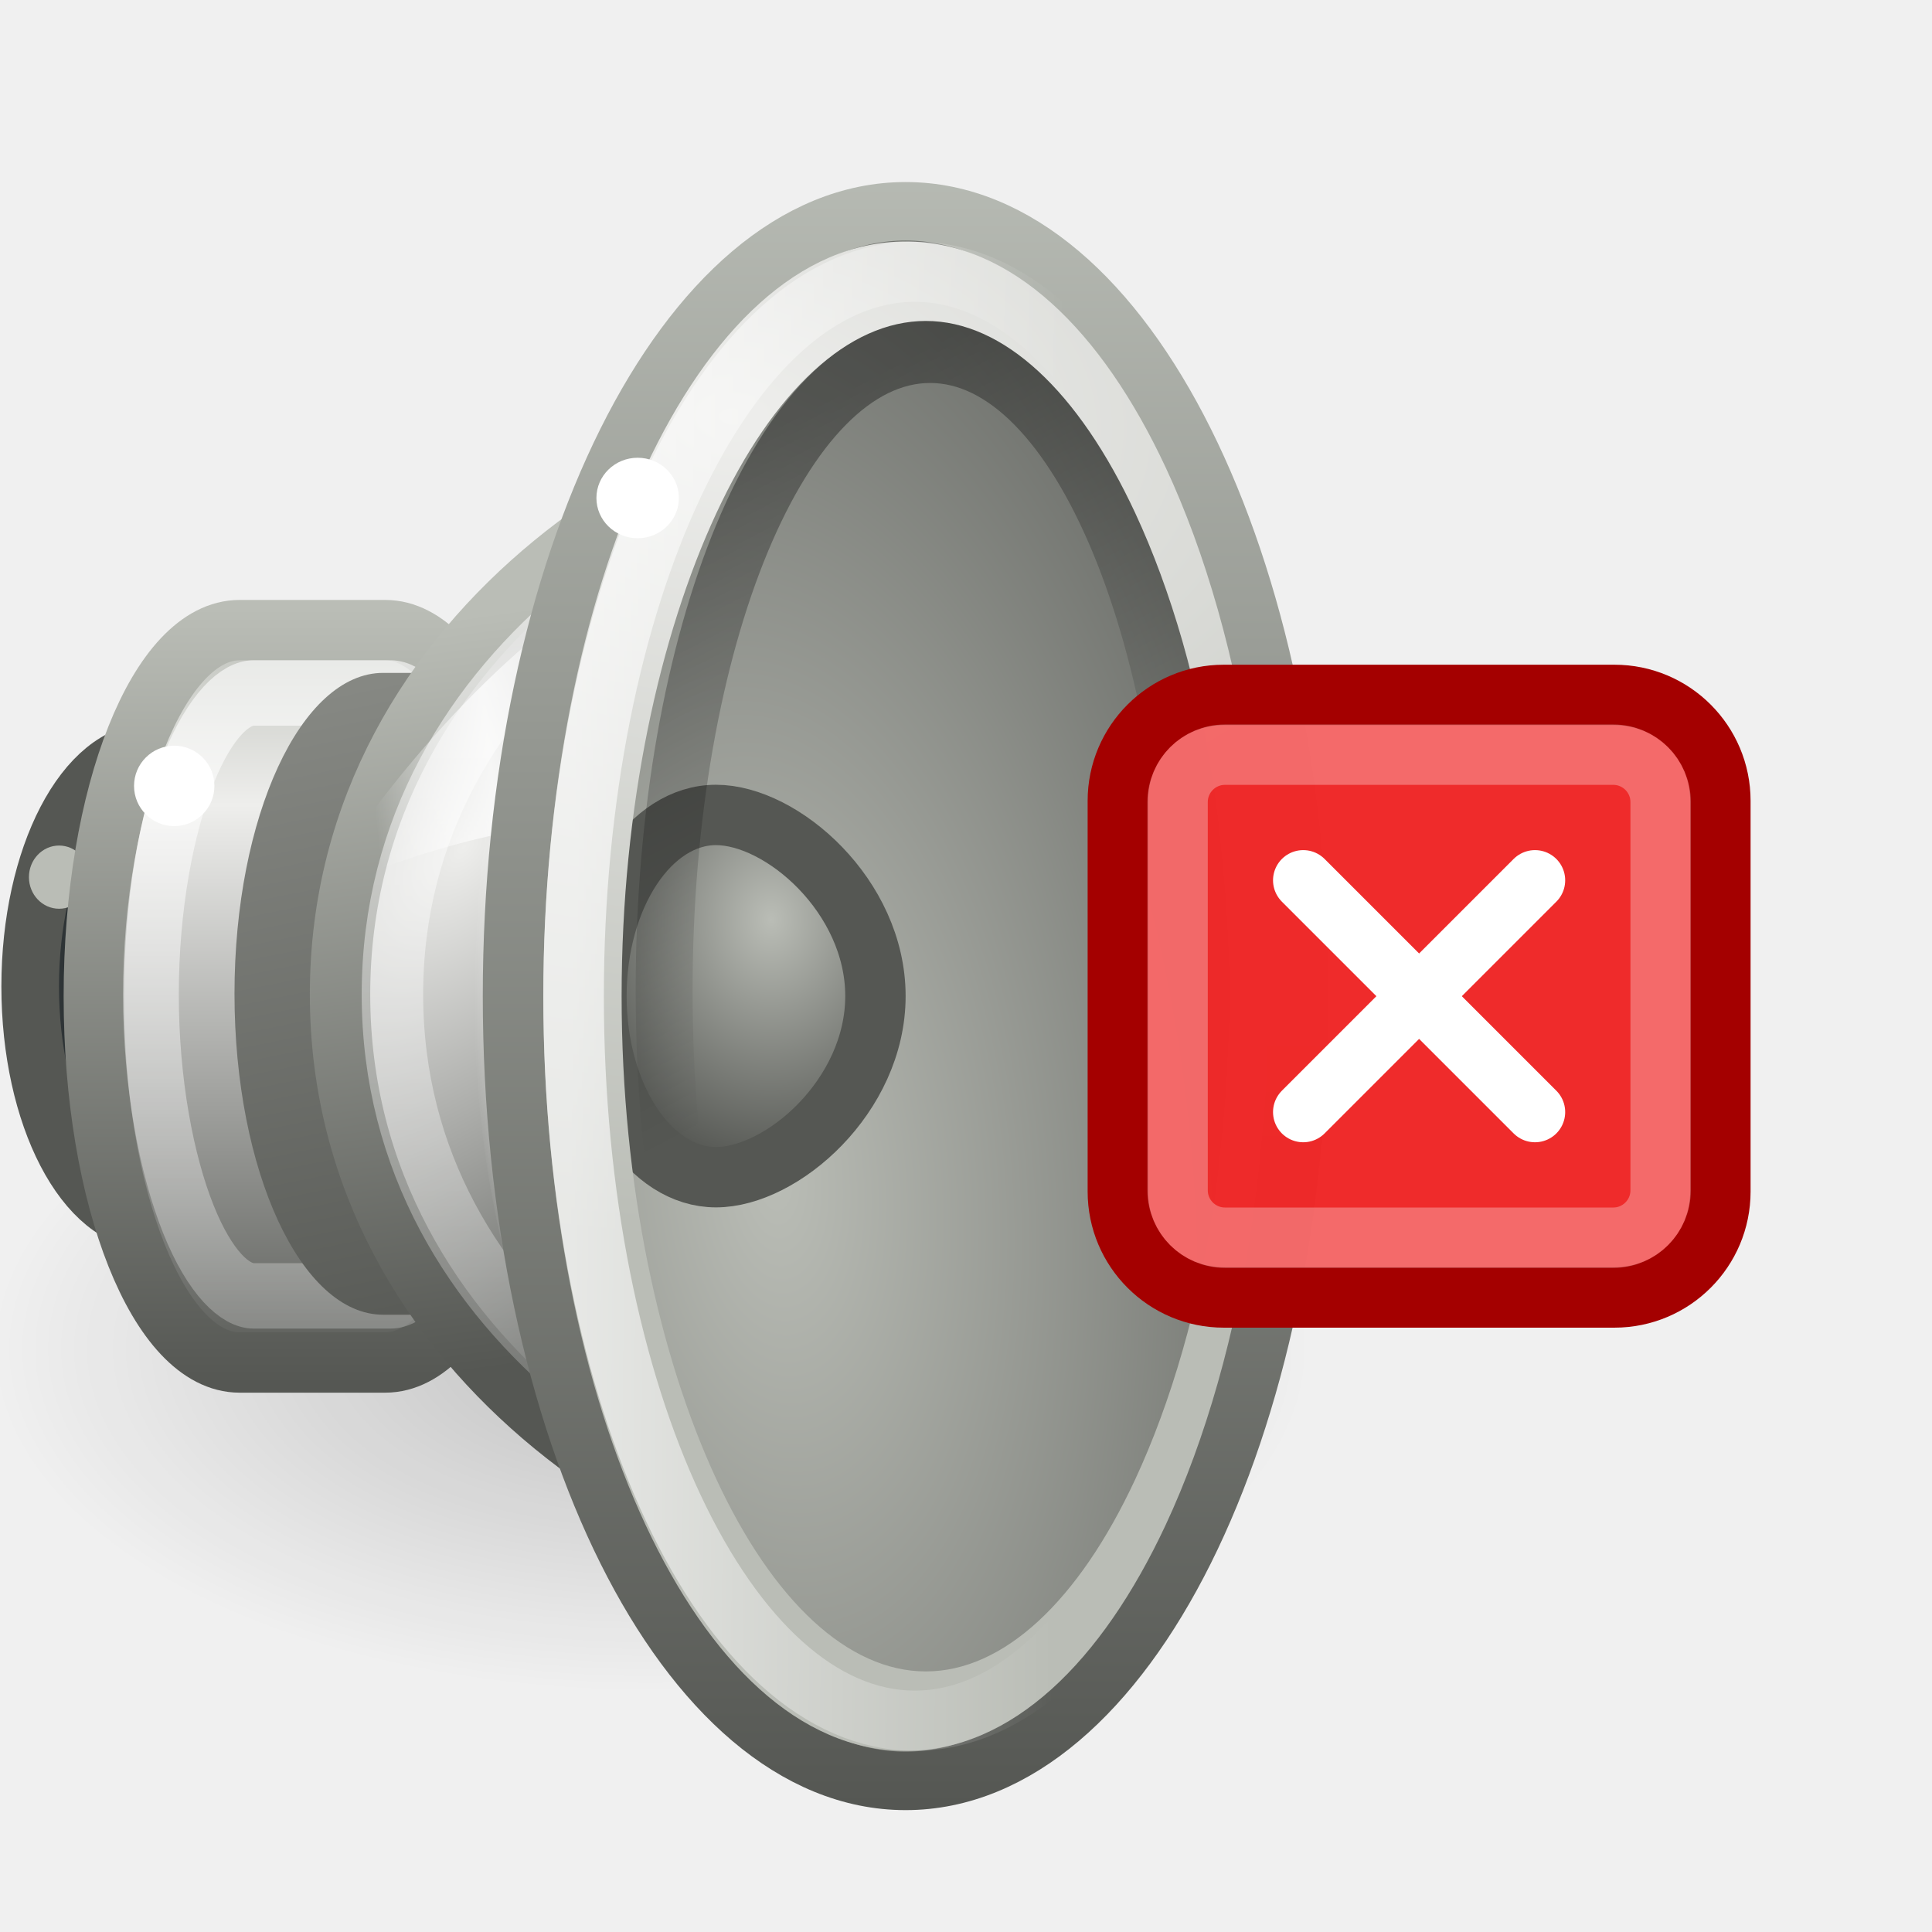
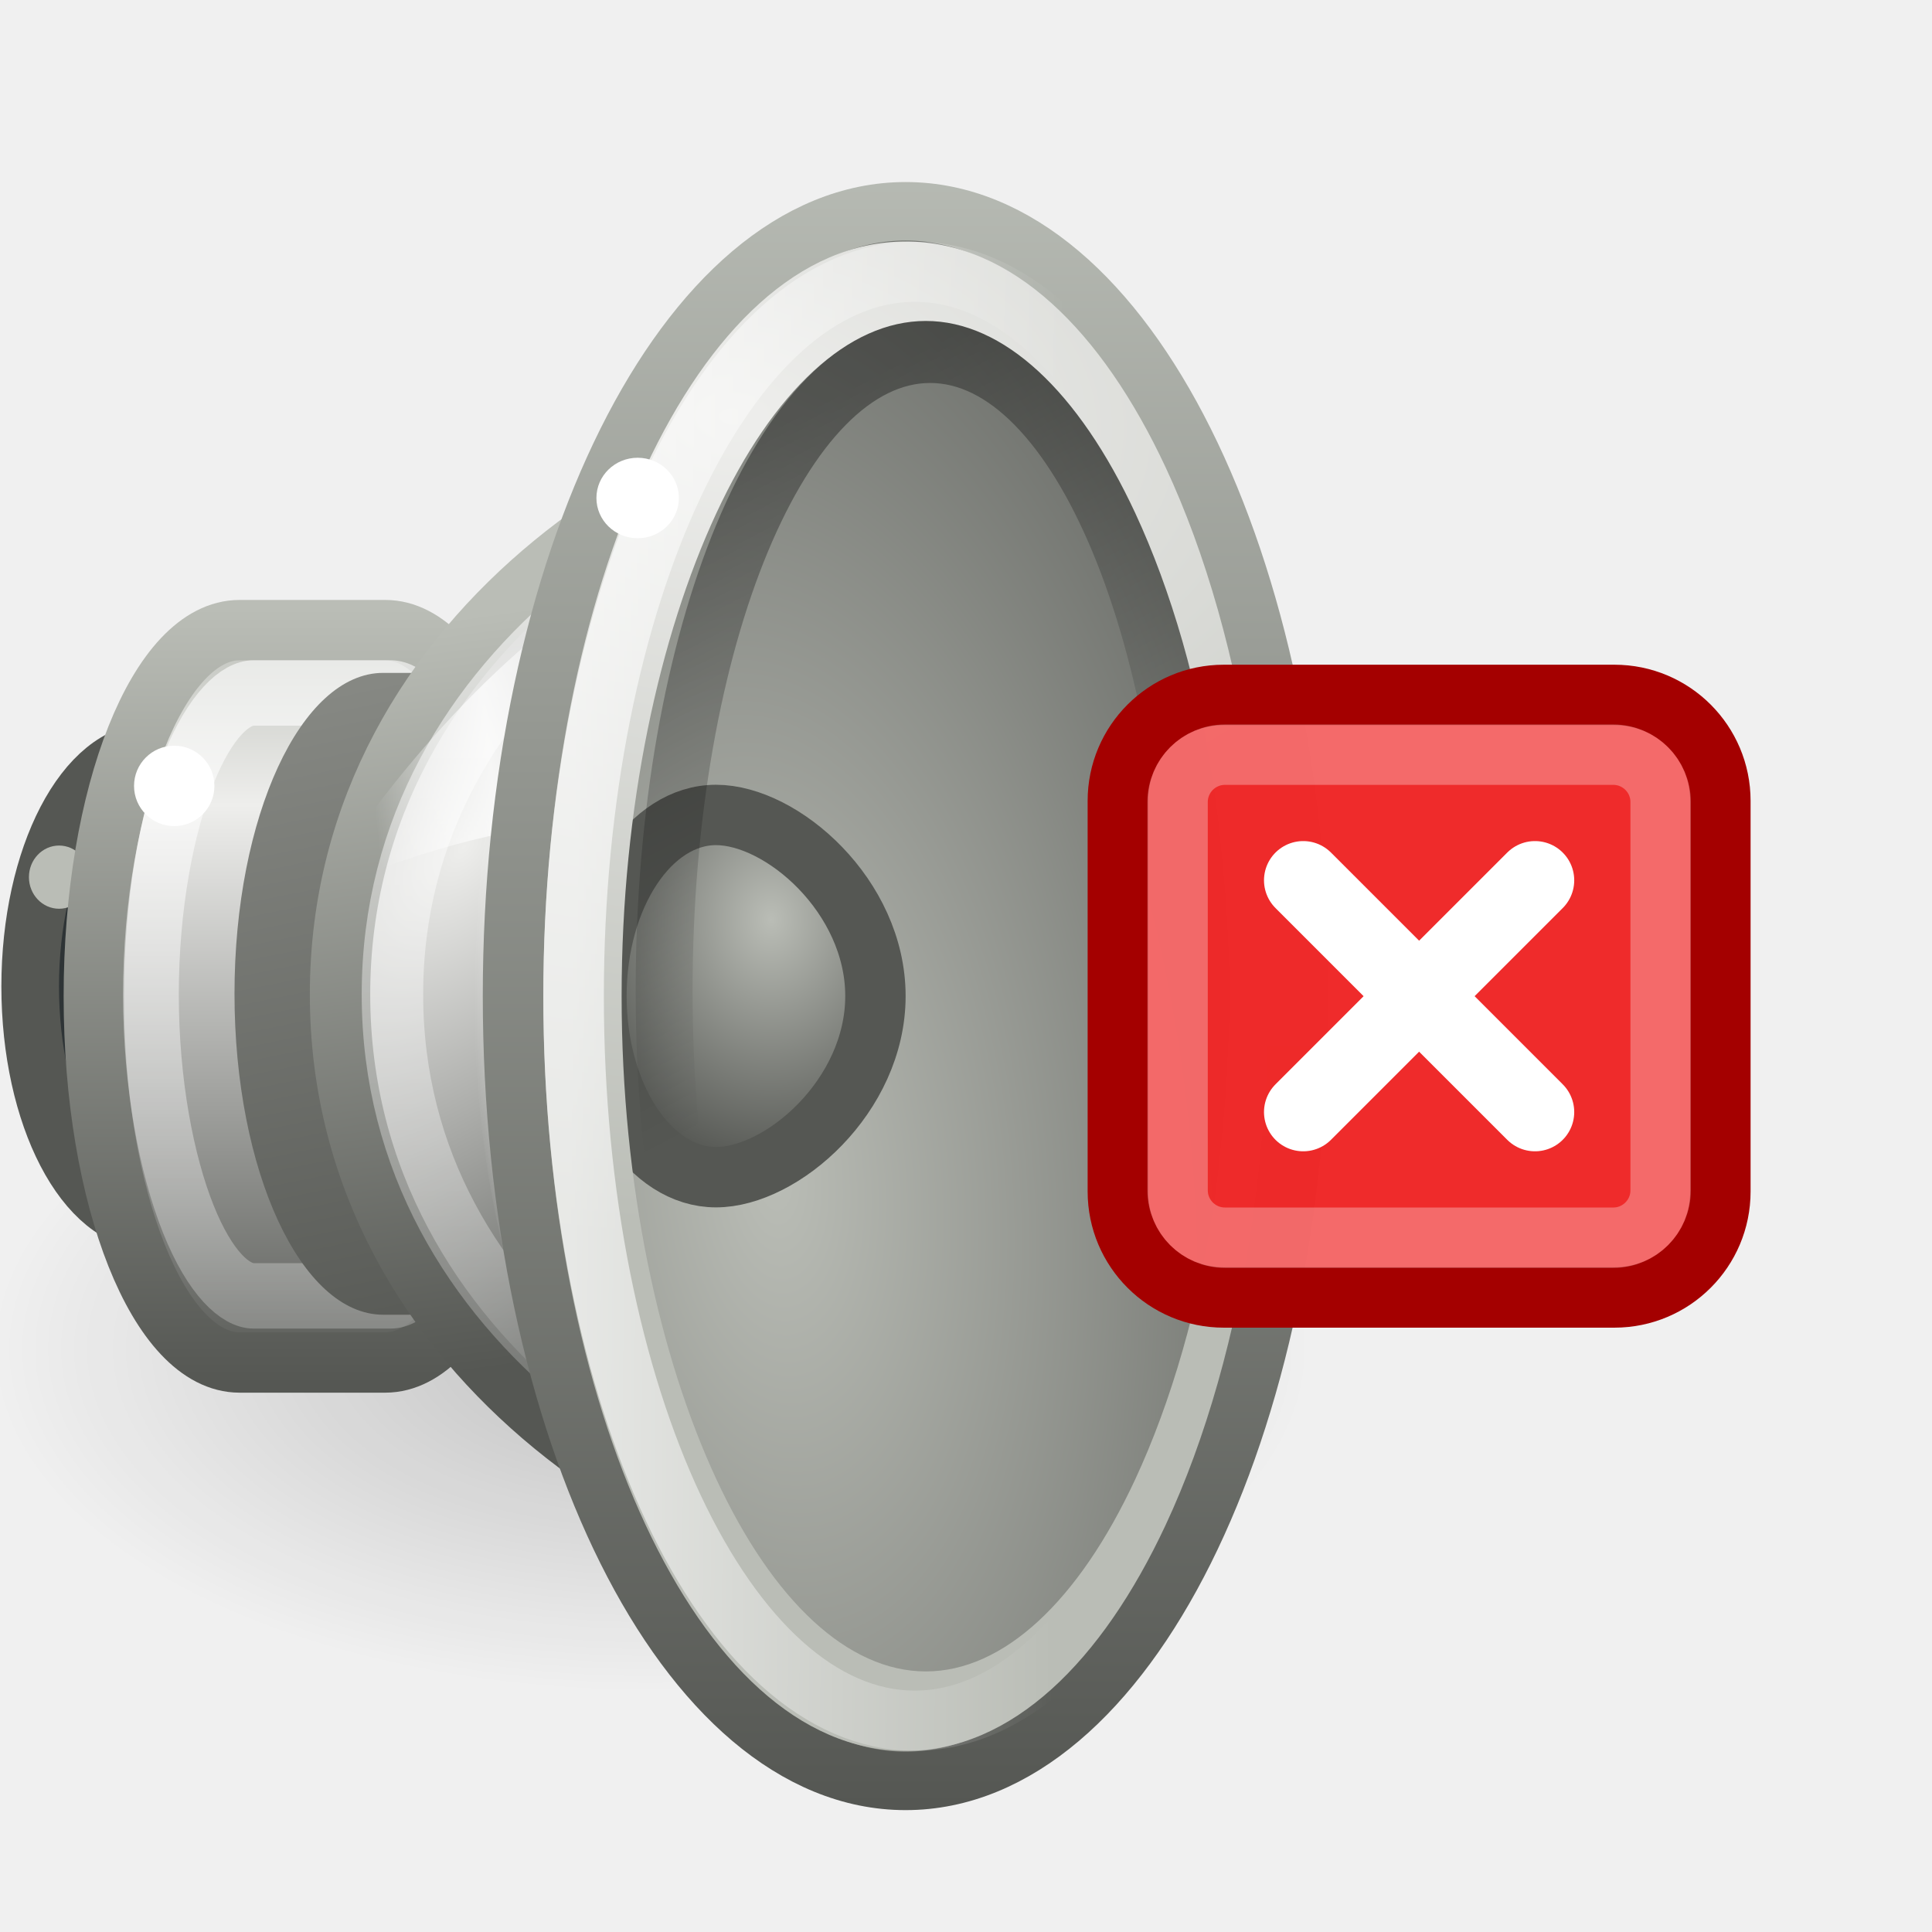
<svg xmlns="http://www.w3.org/2000/svg" xmlns:xlink="http://www.w3.org/1999/xlink" width="32" height="32" id="svg2" version="1.0">
  <defs id="defs4">
    <linearGradient id="linearGradient6700">
      <stop style="stop-color:#ffffff;stop-opacity:1;" offset="0" id="stop6702" />
      <stop style="stop-color:#ffffff;stop-opacity:0;" offset="1" id="stop6704" />
    </linearGradient>
    <linearGradient id="linearGradient6628">
      <stop style="stop-color:#000000;stop-opacity:1;" offset="0" id="stop6630" />
      <stop style="stop-color:#000000;stop-opacity:0;" offset="1" id="stop6632" />
    </linearGradient>
    <linearGradient id="linearGradient6546">
      <stop style="stop-color:#555753;stop-opacity:1;" offset="0" id="stop6548" />
      <stop style="stop-color:#888a85;stop-opacity:1" offset="1" id="stop6550" />
    </linearGradient>
    <linearGradient id="linearGradient6667">
      <stop id="stop6669" offset="0" style="stop-color:#babdb6;stop-opacity:1" />
      <stop id="stop6671" offset="1" style="stop-color:#555753;stop-opacity:1" />
    </linearGradient>
    <linearGradient id="linearGradient6651">
      <stop style="stop-color:#ffffff;stop-opacity:1;" offset="0" id="stop6653" />
      <stop style="stop-color:#ffffff;stop-opacity:0;" offset="1" id="stop6655" />
    </linearGradient>
    <linearGradient id="linearGradient6643">
      <stop style="stop-color:#555753;stop-opacity:1" offset="0" id="stop6645" />
      <stop style="stop-color:#d3d7cf;stop-opacity:1" offset="1" id="stop6647" />
    </linearGradient>
    <linearGradient id="linearGradient6633">
      <stop id="stop6635" offset="0" style="stop-color:#eeeeec;stop-opacity:1;" />
      <stop id="stop6637" offset="1" style="stop-color:#61635f;stop-opacity:1" />
    </linearGradient>
    <linearGradient id="linearGradient6627">
      <stop style="stop-color:#555753;stop-opacity:1" offset="0" id="stop6629" />
      <stop style="stop-color:#babdb6;stop-opacity:1" offset="1" id="stop6631" />
    </linearGradient>
    <linearGradient id="linearGradient6607">
      <stop style="stop-color:#eeeeec;stop-opacity:1" offset="0" id="stop6609" />
      <stop style="stop-color:#babdb6;stop-opacity:1" offset="1" id="stop6611" />
    </linearGradient>
    <linearGradient id="linearGradient6589">
      <stop style="stop-color:#babdb6;stop-opacity:1" offset="0" id="stop6591" />
      <stop style="stop-color:#555753;stop-opacity:1" offset="1" id="stop6593" />
    </linearGradient>
    <linearGradient id="linearGradient6573">
      <stop style="stop-color:#ffffff;stop-opacity:1;" offset="0" id="stop6575" />
      <stop style="stop-color:#ffffff;stop-opacity:0;" offset="1" id="stop6577" />
    </linearGradient>
    <linearGradient id="linearGradient6531">
      <stop style="stop-color:#ffffff;stop-opacity:1;" offset="0" id="stop6533" />
      <stop style="stop-color:#ffffff;stop-opacity:0;" offset="1" id="stop6535" />
    </linearGradient>
    <linearGradient id="linearGradient5533">
      <stop style="stop-color:#555753;stop-opacity:1" offset="0" id="stop5535" />
      <stop style="stop-color:#babdb6;stop-opacity:1" offset="1" id="stop5537" />
    </linearGradient>
    <linearGradient id="linearGradient21662">
      <stop id="stop21664" offset="0" style="stop-color:#3465a4;stop-opacity:0;" />
      <stop style="stop-color:#3465a4;stop-opacity:0;" offset="0.819" id="stop21666" />
      <stop id="stop21668" offset="1" style="stop-color:#3465a4;stop-opacity:1" />
    </linearGradient>
    <linearGradient id="linearGradient21644">
      <stop id="stop21646" offset="0" style="stop-color:#3465a4;stop-opacity:0;" />
      <stop style="stop-color:#3465a4;stop-opacity:0;" offset="0.735" id="stop21648" />
      <stop id="stop21650" offset="1" style="stop-color:#3465a4;stop-opacity:1" />
    </linearGradient>
    <linearGradient id="linearGradient21622">
      <stop style="stop-color:#3465a4;stop-opacity:0;" offset="0" id="stop21624" />
      <stop id="stop21630" offset="0.855" style="stop-color:#3465a4;stop-opacity:0;" />
      <stop style="stop-color:#3465a4;stop-opacity:1" offset="1" id="stop21626" />
    </linearGradient>
    <linearGradient id="linearGradient17123">
      <stop style="stop-color:black;stop-opacity:1;" offset="0" id="stop17125" />
      <stop style="stop-color:black;stop-opacity:0;" offset="1" id="stop17127" />
    </linearGradient>
    <linearGradient id="linearGradient9086">
      <stop id="stop9088" offset="0" style="stop-color:black;stop-opacity:1;" />
      <stop id="stop9090" offset="1" style="stop-color:black;stop-opacity:0;" />
    </linearGradient>
    <linearGradient id="linearGradient6387">
      <stop style="stop-color:white;stop-opacity:1;" offset="0" id="stop6389" />
      <stop style="stop-color:white;stop-opacity:0;" offset="1" id="stop6391" />
    </linearGradient>
    <linearGradient id="linearGradient6379">
      <stop style="stop-color:white;stop-opacity:0;" offset="0" id="stop6381" />
      <stop id="stop21606" offset="0.5" style="stop-color:white;stop-opacity:1;" />
      <stop style="stop-color:white;stop-opacity:0;" offset="1" id="stop6383" />
    </linearGradient>
    <linearGradient id="linearGradient2793">
      <stop style="stop-color:#babdb6;stop-opacity:1;" offset="0" id="stop2795" />
      <stop id="stop2801" offset="0.253" style="stop-color:#eeeeec;stop-opacity:1;" />
      <stop style="stop-color:#555753;stop-opacity:1" offset="1" id="stop2797" />
    </linearGradient>
    <linearGradient xlink:href="#linearGradient6387" id="linearGradient6393" x1="17.25" y1="18.812" x2="16.188" y2="32.629" gradientUnits="userSpaceOnUse" gradientTransform="translate(-28,0)" />
    <radialGradient xlink:href="#linearGradient9086" id="radialGradient8199" cx="7.14" cy="22.5" fx="7.14" fy="22.5" r="6" gradientTransform="matrix(1.914836,-0.506192,0.654838,2.477012,-48.62381,-29.61876)" gradientUnits="userSpaceOnUse" />
    <radialGradient xlink:href="#linearGradient21622" id="radialGradient21684" gradientUnits="userSpaceOnUse" cx="20.844" cy="21.844" fx="20.844" fy="21.844" r="2.906" />
    <radialGradient xlink:href="#linearGradient21662" id="radialGradient21686" gradientUnits="userSpaceOnUse" cx="20.844" cy="21.844" fx="20.844" fy="21.844" r="2.906" />
    <radialGradient xlink:href="#linearGradient21644" id="radialGradient21688" gradientUnits="userSpaceOnUse" cx="20.844" cy="21.844" fx="20.844" fy="21.844" r="2.906" />
    <radialGradient xlink:href="#linearGradient17123" id="radialGradient5502" gradientUnits="userSpaceOnUse" gradientTransform="matrix(1,0,0,0.330579,0,24.67693)" cx="11.402" cy="36.863" fx="11.402" fy="36.863" r="10.695" />
    <linearGradient xlink:href="#linearGradient6379" id="linearGradient5562" gradientUnits="userSpaceOnUse" gradientTransform="matrix(0.4438196,0,0,0.6657294,1.221436,-0.1724621)" x1="20.226" y1="20.334" x2="11.438" y2="21.75" />
    <radialGradient xlink:href="#linearGradient6633" id="radialGradient5566" gradientUnits="userSpaceOnUse" gradientTransform="matrix(0.47483,0.3476091,-0.6178487,0.7845551,14.8803,-3.972645)" cx="9.32" cy="18.817" fx="9.32" fy="18.817" r="12.5" />
    <linearGradient xlink:href="#linearGradient6627" id="linearGradient5568" gradientUnits="userSpaceOnUse" gradientTransform="matrix(0.6067847,0,0,0.5850349,1.687793,3.599996)" x1="7.75" y1="33.047" x2="4.643" y2="12.064" />
    <linearGradient xlink:href="#linearGradient6546" id="linearGradient5571" gradientUnits="userSpaceOnUse" gradientTransform="matrix(0.6657294,0,0,0.6657294,-46.71108,1.824726)" x1="80.693" y1="31.561" x2="77.125" y2="14" />
    <linearGradient xlink:href="#linearGradient2793" id="linearGradient5575" gradientUnits="userSpaceOnUse" gradientTransform="matrix(0.6033173,0,0,0.7135235,-43.99615,12.9344)" x1="78.5" y1="-4.007" x2="78.5" y2="14.001" />
    <linearGradient xlink:href="#linearGradient5533" id="linearGradient5577" gradientUnits="userSpaceOnUse" gradientTransform="matrix(0.6033173,0,0,0.7135235,-43.99615,12.9344)" x1="80.062" y1="14" x2="80.062" y2="-4.009" />
    <linearGradient xlink:href="#linearGradient6531" id="linearGradient5588" gradientUnits="userSpaceOnUse" x1="3.845" y1="15.561" x2="3.845" y2="39.884" />
    <linearGradient xlink:href="#linearGradient6573" id="linearGradient5590" gradientUnits="userSpaceOnUse" x1="12.198" y1="9.26" x2="12.198" y2="47.497" />
    <radialGradient xlink:href="#linearGradient6651" id="radialGradient5601" gradientUnits="userSpaceOnUse" gradientTransform="matrix(-0.2432942,0,0,-1.254313,25.2214,61.87064)" cx="23.987" cy="27.053" fx="23.987" fy="27.053" r="7.75" />
    <radialGradient xlink:href="#linearGradient6667" id="radialGradient5634" gradientUnits="userSpaceOnUse" gradientTransform="matrix(1.734627,-0.1698771,0.327755,3.617523,-27.42934,-73.69679)" cx="23.165" cy="30.233" fx="23.165" fy="30.233" r="8.189" />
    <linearGradient xlink:href="#linearGradient6643" id="linearGradient5636" gradientUnits="userSpaceOnUse" x1="33.431" y1="45.052" x2="33.431" y2="0.31" />
    <radialGradient xlink:href="#linearGradient6589" id="radialGradient5653" gradientUnits="userSpaceOnUse" gradientTransform="matrix(0.8503608,0,0,1.040261,-4.986019,-6.023687)" cx="20.884" cy="20.434" fx="20.884" fy="20.434" r="4" />
    <linearGradient xlink:href="#linearGradient6700" id="linearGradient5682" gradientUnits="userSpaceOnUse" x1="17.5" y1="25.587" x2="28.555" y2="25.699" />
    <radialGradient xlink:href="#linearGradient6607" id="radialGradient5684" gradientUnits="userSpaceOnUse" gradientTransform="matrix(2.667014,7.6972172e-2,0,-1.664497,-69.71198,74.88382)" cx="30.685" cy="42.261" fx="30.685" fy="42.261" r="8.228" />
    <linearGradient xlink:href="#linearGradient6628" id="linearGradient5686" gradientUnits="userSpaceOnUse" x1="23.238" y1="12.159" x2="29.893" y2="26.354" />
  </defs>
  <g id="layer3" style="display:none">
    <path style="opacity:0.83;fill:url(#radialGradient8199);fill-opacity:1;fill-rule:evenodd;stroke:none;stroke-width:1px;stroke-linecap:butt;stroke-linejoin:miter;stroke-opacity:1;display:inline" d="M -8.219,10.5 L -20.219,22.5 L -8.219,34.5 L -8.219,10.5 z " id="path7288" />
    <path style="opacity:0.768;fill:none;fill-opacity:1;fill-rule:evenodd;stroke:url(#linearGradient6393);stroke-width:1px;stroke-linecap:butt;stroke-linejoin:miter;stroke-opacity:1;display:inline" d="M -7,10.5 L -19,22.5 L -7,34.5 L -7,10.5 z " id="path2791" />
    <path style="opacity:0.633;fill:#fce94f;fill-opacity:1;fill-rule:evenodd;stroke:none;stroke-width:1px;stroke-linecap:butt;stroke-linejoin:miter;stroke-opacity:1;display:inline" id="path21580" d="M 19.375,9 C 19.201,9.053 19.069,9.197 19.031,9.375 C 18.328,11.954 16.604,12.962 14.344,14.469 C 12.083,15.976 9.359,17.943 7.062,22.281 C 6.995,22.419 6.995,22.581 7.062,22.719 C 9.359,27.057 12.083,29.024 14.344,30.531 C 16.604,32.038 18.328,33.046 19.031,35.625 C 19.111,35.846 19.333,35.982 19.566,35.952 C 19.799,35.922 19.979,35.734 20,35.5 L 20,9.5 C 20.005,9.343 19.936,9.192 19.813,9.094 C 19.69,8.995 19.527,8.961 19.375,9 z " transform="translate(-42,0)" />
    <path style="fill:none;fill-rule:evenodd;stroke:#000000;stroke-width:1px;stroke-linecap:butt;stroke-linejoin:miter;stroke-opacity:1;display:inline" d="M -47.5,22.5 L -20,-8 L -20,56 L -47.5,22.5 z " id="path21676" />
    <path style="opacity:1;fill:url(#radialGradient21684);fill-opacity:1;stroke:#204a87;stroke-width:0.125;stroke-linecap:round;stroke-linejoin:round;stroke-miterlimit:4;stroke-dasharray:none;stroke-dashoffset:1.2;stroke-opacity:1;display:inline" id="path21678" d="M 23.688 21.844 A 2.844 2.844 0 1 1  18,21.844 A 2.844 2.844 0 1 1  23.688 21.844 z" transform="matrix(7.990397,0,0,7.990397,-220.7725,-152.0403)" />
    <path style="opacity:1;fill:url(#radialGradient21686);fill-opacity:1;stroke:#204a87;stroke-width:0.181;stroke-linecap:round;stroke-linejoin:round;stroke-miterlimit:4;stroke-dasharray:none;stroke-dashoffset:1.2;stroke-opacity:1;display:inline" id="path21680" d="M 23.688 21.844 A 2.844 2.844 0 1 1  18,21.844 A 2.844 2.844 0 1 1  23.688 21.844 z" transform="matrix(5.528848,0,0,5.528848,-169.4646,-98.27085)" />
    <path style="opacity:1;fill:url(#radialGradient21688);fill-opacity:1;stroke:#204a87;stroke-width:0.292;stroke-linecap:round;stroke-linejoin:round;stroke-miterlimit:4;stroke-dasharray:none;stroke-dashoffset:1.2;stroke-opacity:1;display:inline" id="path21682" d="M 23.688 21.844 A 2.844 2.844 0 1 1  18,21.844 A 2.844 2.844 0 1 1  23.688 21.844 z" transform="matrix(3.418962,0,0,3.418962,-125.4867,-52.18304)" />
  </g>
  <g id="layer1" style="display:inline" />
  <g id="layer2">
    <path style="opacity:0.2;fill:url(#radialGradient5502);fill-opacity:1;stroke:none;stroke-width:1;stroke-linecap:round;stroke-linejoin:round;stroke-miterlimit:4;stroke-dasharray:none;stroke-dashoffset:1.2;stroke-opacity:1;display:inline" id="path16236" d="M 22.097 36.863 A 10.695 3.536 0 1 1  0.707,36.863 A 10.695 3.536 0 1 1  22.097 36.863 z" transform="matrix(1.022954,0,0,1.611047,-0.8904712,-37.04379)" />
    <path style="fill:#2e3436;fill-opacity:1;stroke:#555753;stroke-width:1.911;stroke-linecap:round;stroke-linejoin:miter;stroke-miterlimit:4;stroke-dasharray:none;stroke-dashoffset:0;stroke-opacity:1;display:inline" id="path5330" d="M 8 25 A 4 7 0 1 1  0,25 A 4 7 0 1 1  8 25 z" transform="matrix(0.499297,0,0,0.5483555,0.5,2.629601)" />
    <path style="fill:#babdb6;fill-opacity:1;stroke:none;stroke-width:1;stroke-linecap:round;stroke-linejoin:round;stroke-miterlimit:4;stroke-dasharray:none;stroke-dashoffset:1.2;stroke-opacity:1;display:inline" id="path6659" d="M 4.5 20.75 A 0.75 0.75 0 1 1  3,20.75 A 0.75 0.75 0 1 1  4.5 20.75 z" transform="matrix(0.6657294,0,0,0.697907,-1.517992,4.6713301e-2)" />
    <path style="fill:url(#linearGradient5575);fill-opacity:1;stroke:url(#linearGradient5577);stroke-width:1;stroke-linecap:round;stroke-linejoin:miter;stroke-miterlimit:4;stroke-dasharray:none;stroke-dashoffset:0;stroke-opacity:1;display:inline" d="M 3.968,10.437 C 2.635,10.437 1.554,13.154 1.554,16.502 C 1.554,19.85 2.635,22.567 3.968,22.567 L 6.381,22.567 C 7.713,22.567 8.794,19.85 8.794,16.502 C 8.794,13.154 7.713,10.437 6.381,10.437 L 3.968,10.437 z " id="path2766" />
    <path style="opacity:0.6;fill:none;fill-opacity:1;stroke:url(#linearGradient5588);stroke-width:1.628;stroke-linecap:round;stroke-linejoin:miter;stroke-miterlimit:4;stroke-dasharray:none;stroke-dashoffset:0;stroke-opacity:1;display:inline" id="path5556" d="M 5.5,14.5 C 4.974,14.5 4.234,15.046 3.594,16.406 C 2.954,17.767 2.5,19.782 2.5,22 C 2.5,24.218 2.954,26.233 3.594,27.594 C 4.234,28.954 4.974,29.5 5.5,29.5 L 9.5,29.5 C 10.026,29.5 10.766,28.954 11.406,27.594 C 12.046,26.233 12.5,24.218 12.5,22 C 12.5,19.782 12.046,17.767 11.406,16.406 C 10.766,15.046 10.026,14.5 9.5,14.5 L 5.5,14.5 z " transform="matrix(0.5669987,0,0,0.6657294,1.082503,1.824726)" />
    <path style="fill:url(#linearGradient5571);fill-opacity:1;stroke:none;stroke-width:1;stroke-linecap:round;stroke-linejoin:miter;stroke-miterlimit:4;stroke-dasharray:none;stroke-dashoffset:0;stroke-opacity:1;display:inline" d="M 6.346,11.145 C 4.987,11.145 3.884,13.526 3.884,16.46 C 3.884,19.394 4.987,21.776 6.346,21.776 L 6.77,21.776 C 8.128,21.776 9.231,19.394 9.231,16.46 C 9.231,13.526 8.128,11.145 6.77,11.145 L 6.346,11.145 z " id="path6556" />
    <path style="fill:url(#radialGradient5566);fill-opacity:1;stroke:url(#linearGradient5568);stroke-width:1;stroke-linecap:round;stroke-linejoin:miter;stroke-miterlimit:4;stroke-dasharray:none;stroke-dashoffset:0;stroke-opacity:1;display:inline" d="M 5.632,16.471 C 5.632,22.614 11.748,26.124 15.535,26.124 C 18.156,26.124 20.195,21.799 20.195,16.471 C 20.195,11.142 18.156,6.818 15.535,6.818 C 11.748,6.818 5.632,10.328 5.632,16.471 z " id="path1871" />
    <path style="opacity:0.734;fill:url(#linearGradient5562);fill-opacity:1;fill-rule:evenodd;stroke:none;stroke-width:1px;stroke-linecap:butt;stroke-linejoin:miter;stroke-opacity:1;display:inline" d="M 10.542,9.397 C 8.822,10.326 6.908,12.191 5.216,14.806 C 7.013,14.057 8.872,13.501 10.542,13.641 L 10.542,9.397 z " id="path6639" />
    <path style="opacity:0.586;fill:none;fill-opacity:1;stroke:url(#linearGradient5590);stroke-width:1.746;stroke-linecap:round;stroke-linejoin:miter;stroke-miterlimit:4;stroke-dasharray:none;stroke-dashoffset:0;stroke-opacity:1;display:inline" id="path6567" d="M 22.812,6.5 C 20.017,6.5 16.088,7.933 12.969,10.594 C 9.849,13.254 7.5,17.074 7.5,22 C 7.5,26.926 9.849,30.746 12.969,33.406 C 16.088,36.067 20.017,37.5 22.812,37.5 C 24.395,37.5 26.045,36.056 27.344,33.25 C 28.642,30.444 29.5,26.429 29.5,22 C 29.5,17.571 28.642,13.556 27.344,10.75 C 26.045,7.944 24.395,6.5 22.812,6.5 z " transform="matrix(0.5830281,0,0,0.5624205,2.12729,4.097523)" />
    <path style="fill:#ffffff;fill-opacity:1;stroke:none;stroke-width:1;stroke-linecap:round;stroke-linejoin:round;stroke-miterlimit:4;stroke-dasharray:none;stroke-dashoffset:1.2;stroke-opacity:1;display:inline" id="path6661" d="M 21.5 13.5 A 1 1 0 1 1  19.5,13.5 A 1 1 0 1 1  21.5 13.5 z" transform="matrix(0.6657294,0,0,0.6657294,-10.76169,4.029955)" />
    <path style="fill:url(#radialGradient5601);fill-opacity:1;stroke:none;stroke-width:0.878;stroke-linecap:round;stroke-linejoin:miter;stroke-miterlimit:4;stroke-dasharray:none;stroke-dashoffset:0;stroke-opacity:1;display:inline" id="path6649" d="M 33 27.938 A 7.75 16.562 0 1 1  17.5,27.938 A 7.75 16.562 0 1 1  33 27.938 z" transform="matrix(0.8804809,0,0,0.6842319,-7.555867,-2.617901)" />
    <path style="fill:url(#radialGradient5634);fill-opacity:1;stroke:url(#linearGradient5636);stroke-width:1.234;stroke-linecap:round;stroke-linejoin:miter;stroke-miterlimit:4;stroke-dasharray:none;stroke-dashoffset:0;stroke-opacity:1;display:inline" id="path1873" d="M 33 27.938 A 7.75 16.562 0 1 1  17.5,27.938 A 7.75 16.562 0 1 1  33 27.938 z" transform="matrix(0.8370499,0,0,0.7848545,-6.135509,-5.429039)" />
    <path style="fill:url(#radialGradient5653);fill-opacity:1;stroke:#555753;stroke-width:1;stroke-linecap:round;stroke-linejoin:miter;stroke-miterlimit:4;stroke-dashoffset:0;stroke-opacity:1;display:inline" d="M 14.5,16.498 C 14.5,18.154 12.952,19.498 11.859,19.498 C 10.766,19.498 9.879,18.154 9.879,16.498 C 9.879,14.842 10.766,13.498 11.859,13.498 C 12.952,13.498 14.5,14.842 14.5,16.498 z " id="path3672" />
    <path style="opacity:0.366;fill:none;fill-opacity:1;stroke:url(#linearGradient5686);stroke-width:1.658;stroke-linecap:round;stroke-linejoin:miter;stroke-miterlimit:4;stroke-dasharray:none;stroke-dashoffset:0;stroke-opacity:1;display:inline" id="path6615" d="M 33 27.938 A 7.75 16.562 0 1 1  17.5,27.938 A 7.75 16.562 0 1 1  33 27.938 z" transform="matrix(0.5685484,0,0,0.6396227,1.050403,-1.463208)" />
    <path style="fill:url(#radialGradient5684);fill-opacity:1;stroke:none;stroke-width:0.903;stroke-linecap:round;stroke-linejoin:miter;stroke-miterlimit:4;stroke-dasharray:none;stroke-dashoffset:0;stroke-opacity:1;display:inline" d="M 15,4 C 13.239,4 11.75,5.48 10.693,7.742 C 9.637,10.003 9,13.099 9,16.5 C 9,19.901 9.637,22.997 10.693,25.258 C 11.75,27.52 13.239,29 15,29 C 16.761,29 18.25,27.52 19.307,25.258 C 19.967,23.845 20.469,22.093 20.749,20.16 C 20.758,20.099 20.762,20.036 20.77,19.975 C 20.821,19.602 20.861,19.23 20.895,18.844 C 20.93,18.484 20.961,18.125 20.979,17.754 C 20.98,17.734 20.978,17.713 20.979,17.692 C 20.997,17.3 21,16.902 21,16.5 C 21,16.076 20.999,15.658 20.979,15.246 C 20.962,14.88 20.927,14.513 20.895,14.156 C 20.861,13.77 20.821,13.398 20.77,13.025 C 20.761,12.963 20.759,12.903 20.749,12.84 C 20.469,10.907 19.967,9.155 19.307,7.742 C 18.25,5.48 16.761,4 15,4 z M 15.334,5.316 C 16.62,5.316 17.864,6.477 18.805,8.502 C 19.393,9.768 19.86,11.355 20.122,13.128 C 20.174,13.483 20.211,13.849 20.247,14.218 C 20.279,14.564 20.314,14.911 20.331,15.266 C 20.352,15.675 20.373,16.08 20.373,16.5 C 20.373,16.892 20.35,17.27 20.331,17.651 C 20.33,17.678 20.332,17.707 20.331,17.734 C 20.313,18.087 20.281,18.44 20.247,18.782 C 20.211,19.151 20.174,19.517 20.122,19.872 C 19.86,21.645 19.393,23.232 18.805,24.498 C 17.864,26.523 16.62,27.684 15.334,27.684 C 14.049,27.684 12.805,26.523 11.864,24.498 C 10.923,22.472 10.296,19.636 10.296,16.5 C 10.296,13.364 10.923,10.528 11.864,8.502 C 12.805,6.477 14.049,5.316 15.334,5.316 z " id="path6605" />
    <path style="fill:#ffffff;fill-opacity:1;stroke:none;stroke-width:1;stroke-linecap:round;stroke-linejoin:round;stroke-miterlimit:4;stroke-dasharray:none;stroke-dashoffset:1.2;stroke-opacity:1;display:inline" id="path5501" d="M 21.5 13.5 A 1 1 0 1 1  19.5,13.5 A 1 1 0 1 1  21.5 13.5 z" transform="matrix(0.6828568,0,0,0.6666231,-3.437136,-0.7510426)" />
    <path style="opacity:0.655;fill:none;fill-opacity:1;stroke:url(#linearGradient5682);stroke-width:1.376;stroke-linecap:round;stroke-linejoin:miter;stroke-miterlimit:4;stroke-dasharray:none;stroke-dashoffset:0;stroke-opacity:1;display:inline" id="path6698" d="M 33 27.938 A 7.75 16.562 0 1 1  17.5,27.938 A 7.75 16.562 0 1 1  33 27.938 z" transform="matrix(0.7293087,0,0,0.7245283,-3.262903,-3.741509)" />
    <g id="g7081" transform="matrix(0.9980467,0,0,0.9980473,-23.90227,-9.948255)">
      <rect ry="1.759" rx="1.759" y="21.5" x="42.5" height="10" width="10" id="rect7069" style="opacity:1;fill:#ef2929;fill-opacity:0.985;fill-rule:evenodd;stroke:#a40000;stroke-width:1.002;stroke-linecap:square;stroke-linejoin:round;stroke-miterlimit:10.433;stroke-dasharray:none;stroke-opacity:1" />
      <g transform="matrix(0.7692308,0,0,0.7692308,2.5,6.115385)" id="g7075">
-         <path style="fill:none;fill-rule:evenodd;stroke:#ffffff;stroke-width:1.303;stroke-linecap:round;stroke-linejoin:miter;stroke-miterlimit:4;stroke-dasharray:none;stroke-opacity:1" d="M 56,24 L 61,29" id="path7071" />
-         <path style="fill:none;fill-rule:evenodd;stroke:#ffffff;stroke-width:1.303;stroke-linecap:round;stroke-linejoin:miter;stroke-miterlimit:4;stroke-dasharray:none;stroke-opacity:1" d="M 56,29 L 61,24" id="path7073" />
+         <path style="fill:none;fill-rule:evenodd;stroke:#ffffff;stroke-width:1.693;stroke-linecap:round;stroke-linejoin:miter;stroke-miterlimit:4;stroke-dasharray:none;stroke-opacity:1" d="M 56,24 L 61,29" id="path7071" />
+         <path style="fill:none;fill-rule:evenodd;stroke:#ffffff;stroke-width:1.693;stroke-linecap:round;stroke-linejoin:miter;stroke-miterlimit:4;stroke-dasharray:none;stroke-opacity:1" d="M 56,29 L 61,24" id="path7073" />
      </g>
      <rect ry="0.786" rx="0.786" y="22.492" x="43.492" height="8.016" width="8.016" id="rect7079" style="opacity:0.3;fill:none;fill-opacity:0.985;fill-rule:evenodd;stroke:#ffffff;stroke-width:1.002;stroke-linecap:square;stroke-linejoin:round;stroke-miterlimit:10.433;stroke-dasharray:none;stroke-opacity:1" />
    </g>
  </g>
</svg>
